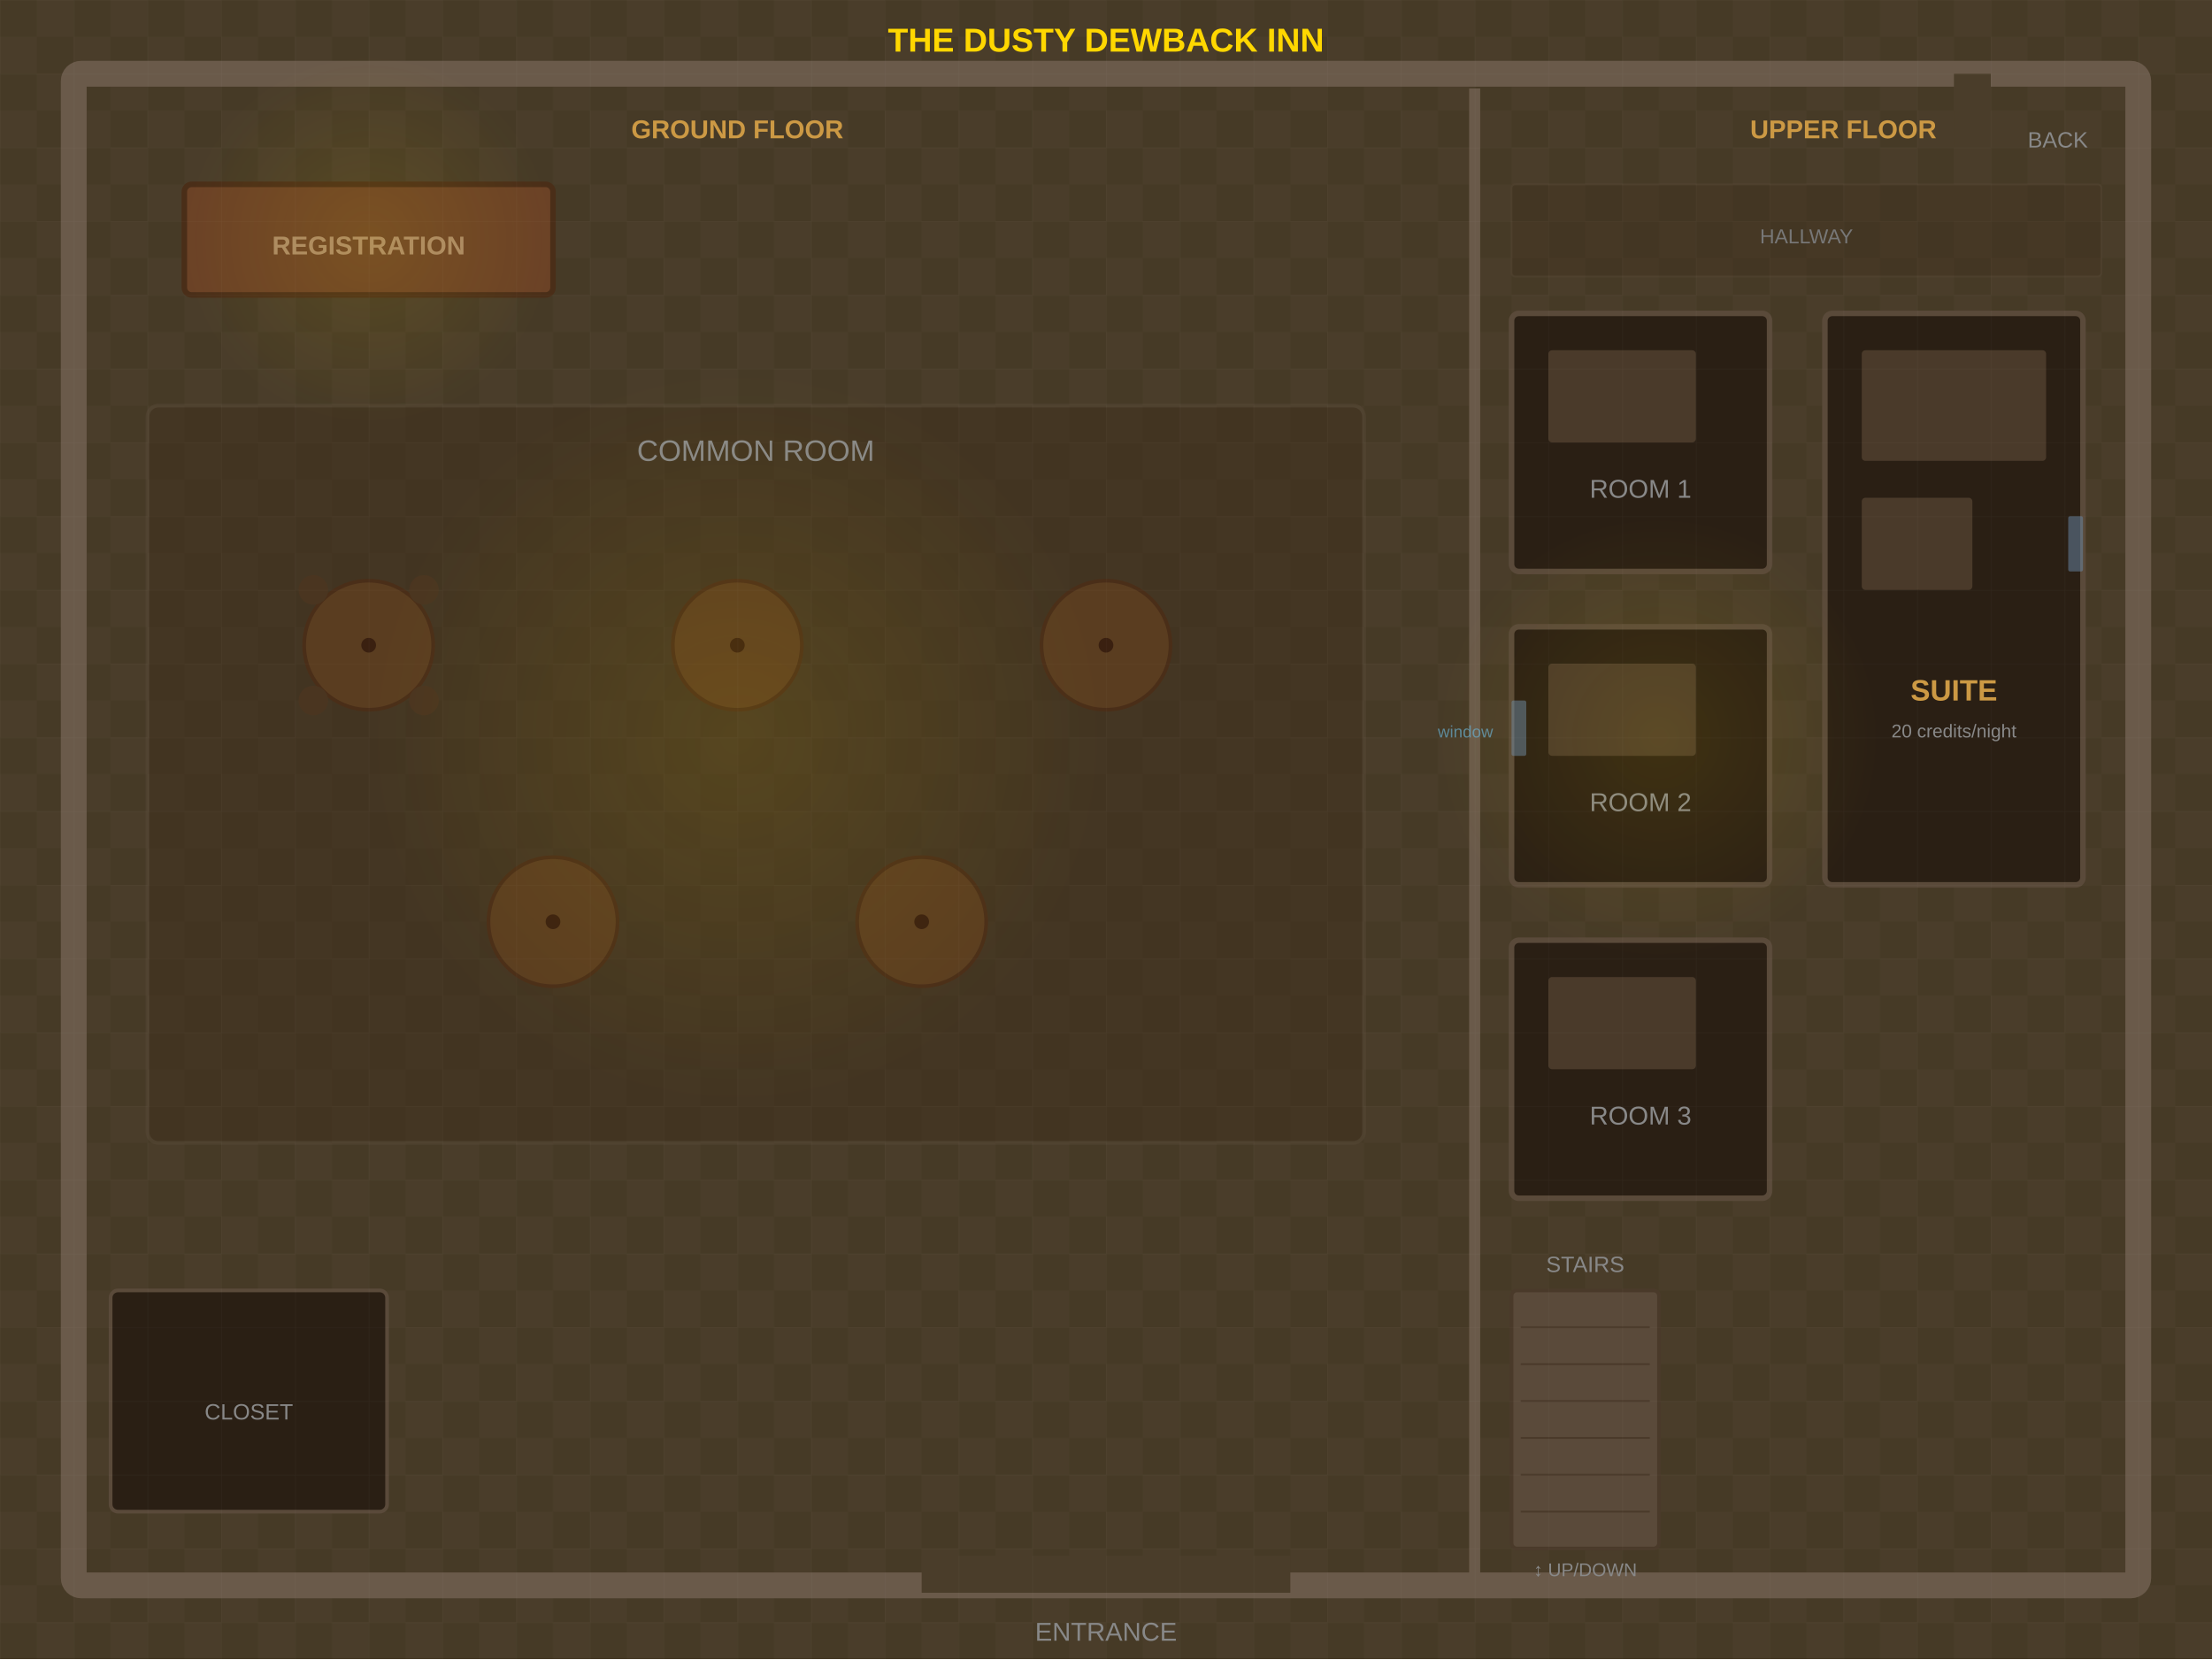
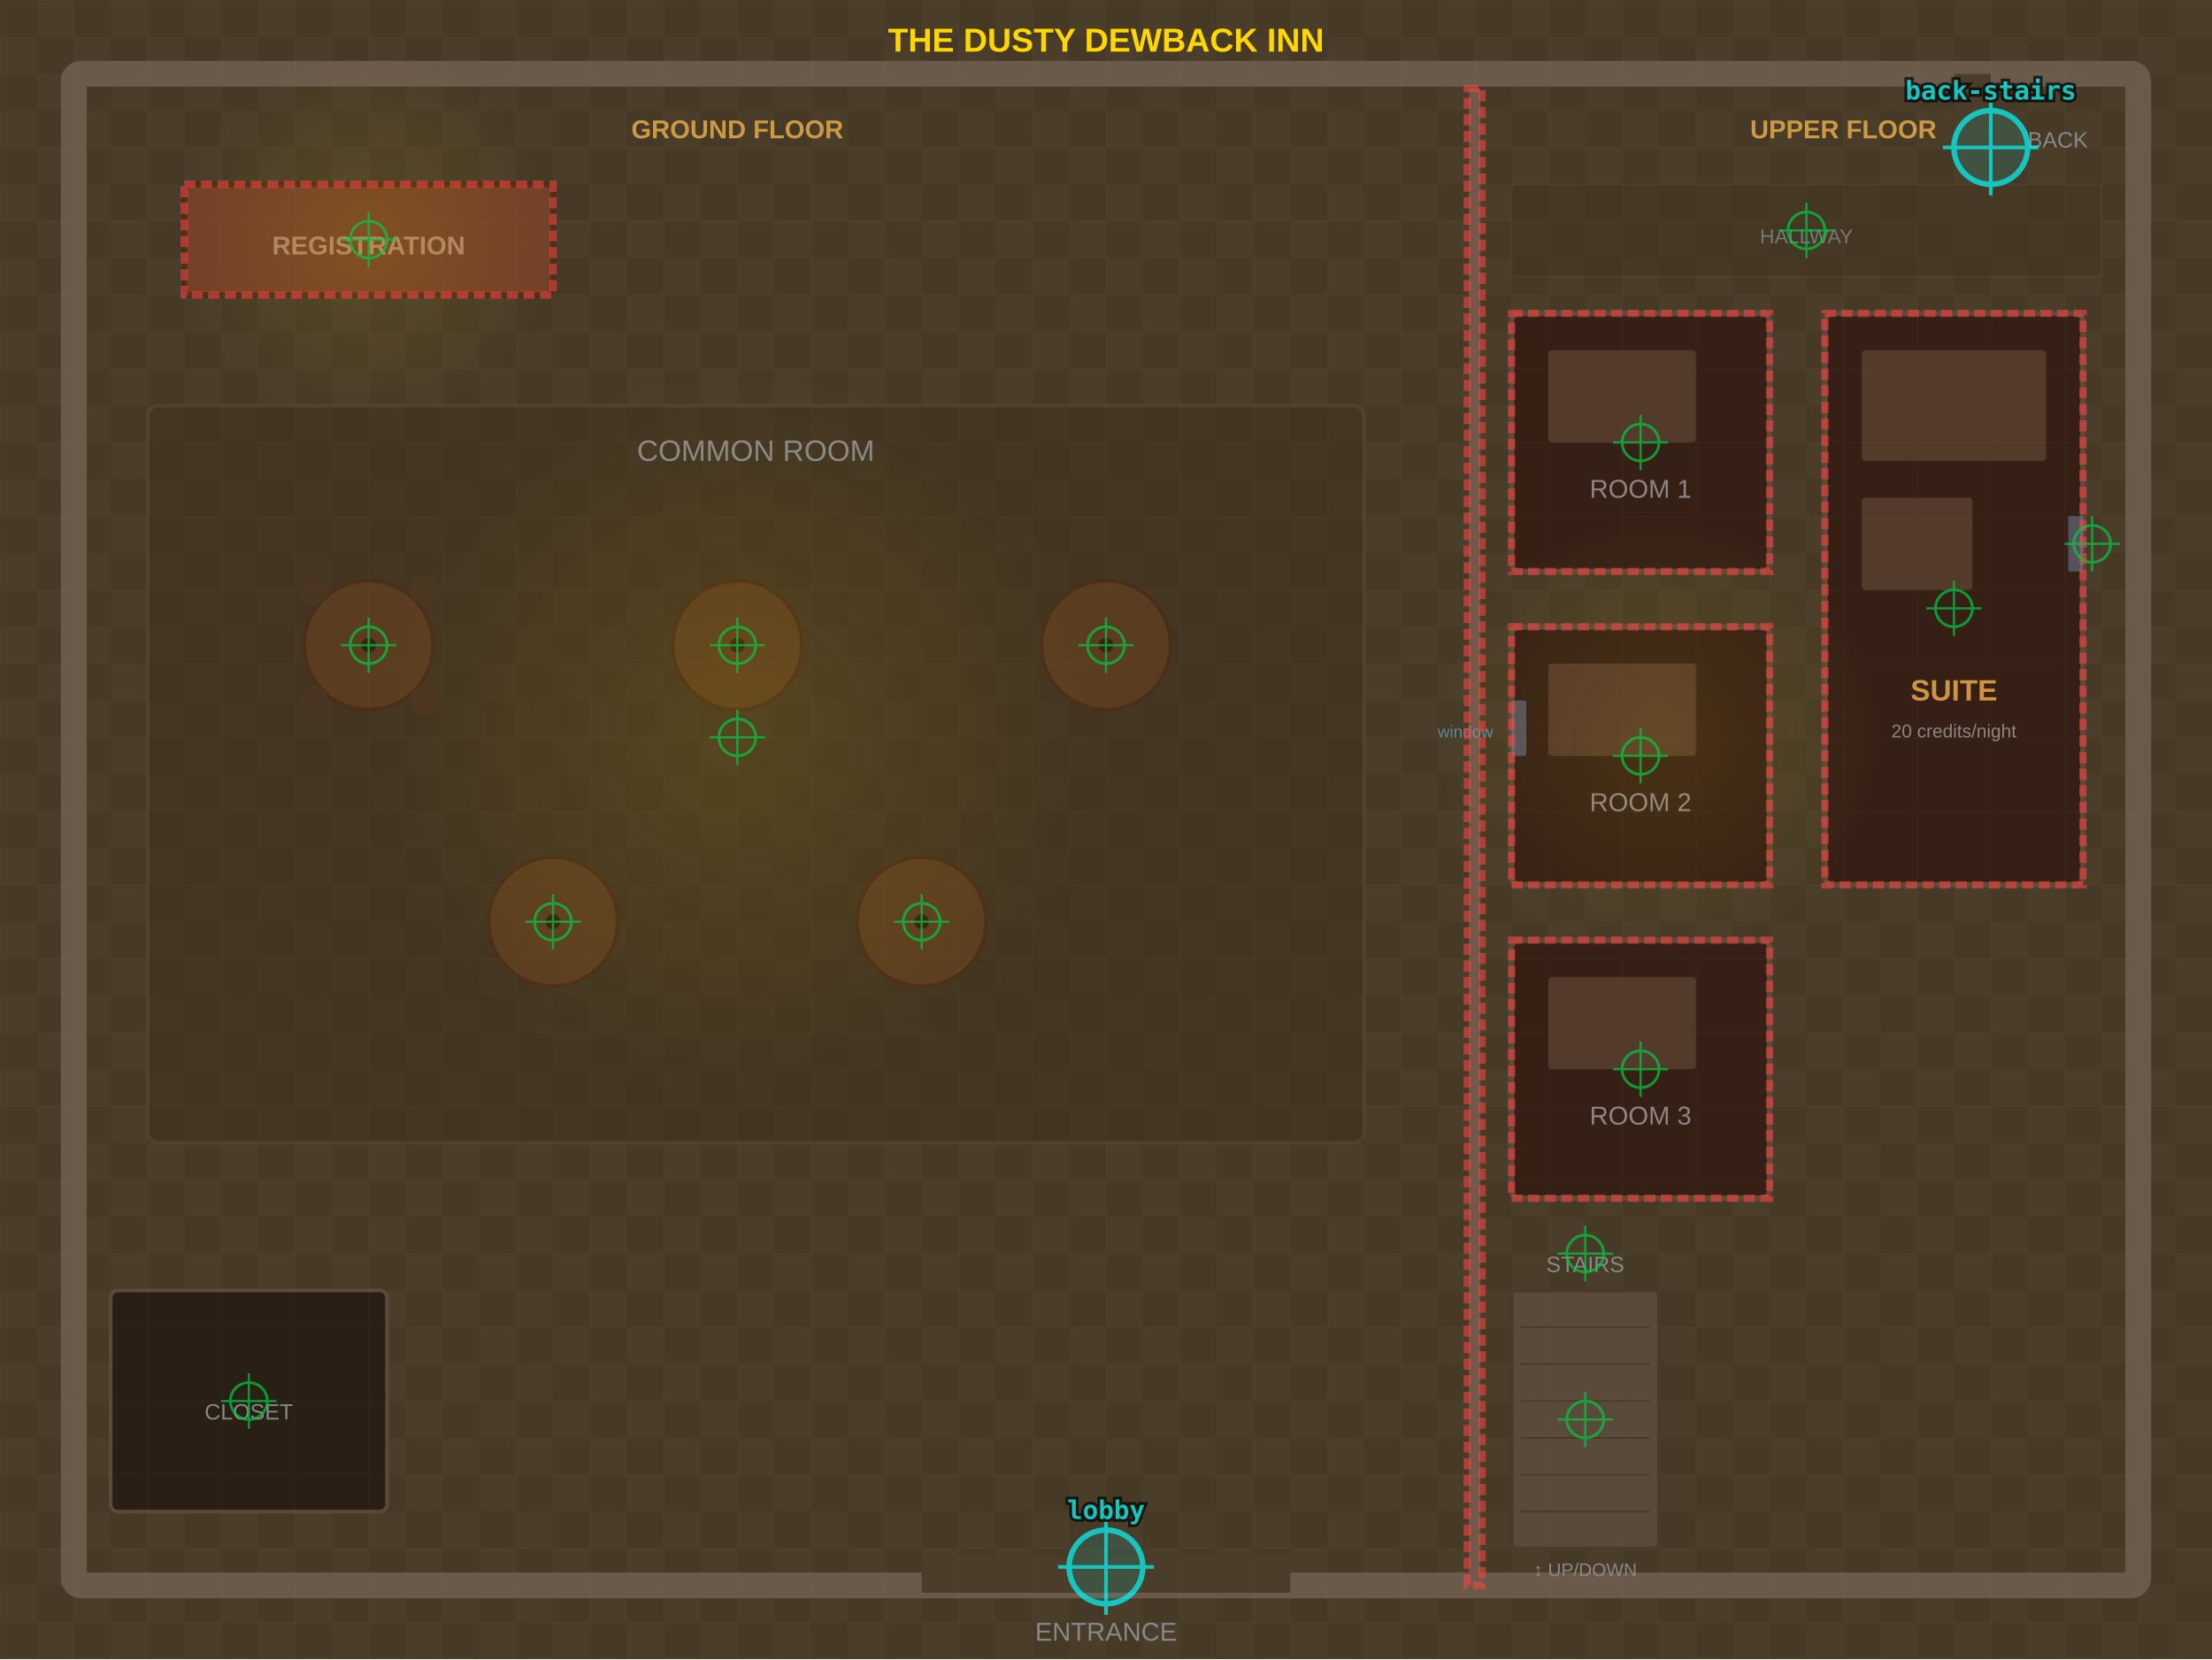
<svg xmlns="http://www.w3.org/2000/svg" viewBox="0 0 1200 900" width="1200" height="900">
  <defs>
    <pattern id="floor" width="40" height="40" patternUnits="userSpaceOnUse">
      <rect width="40" height="40" fill="#4a3d2a" />
      <rect x="0" y="0" width="20" height="20" fill="#423520" opacity="0.4" />
      <rect x="20" y="20" width="20" height="20" fill="#423520" opacity="0.4" />
    </pattern>
    <pattern id="wood" width="8" height="8" patternUnits="userSpaceOnUse">
      <rect width="8" height="8" fill="#5a4a3a" />
      <line x1="0" y1="2" x2="8" y2="2" stroke="#4a3a2a" stroke-width="0.5" />
      <line x1="0" y1="6" x2="8" y2="6" stroke="#4a3a2a" stroke-width="0.5" />
    </pattern>
    <radialGradient id="light" cx="50%" cy="50%" r="50%">
      <stop offset="0%" stop-color="#ffd700" stop-opacity="0.1" />
      <stop offset="100%" stop-color="#ffd700" stop-opacity="0" />
    </radialGradient>
  </defs>
  <rect width="1200" height="900" fill="url(#floor)" />
  <rect x="40" y="40" width="1120" height="820" fill="none" stroke="#6a5a4a" stroke-width="14" rx="4" />
  <text x="600" y="28" text-anchor="middle" font-family="Arial" font-size="18" fill="#ffd700" font-weight="bold">THE DUSTY DEWBACK INN</text>
  <rect x="500" y="844" width="200" height="20" fill="#4a3d2a" />
  <text x="600" y="890" text-anchor="middle" font-family="Arial" font-size="14" fill="#888">ENTRANCE</text>
  <rect x="1060" y="40" width="20" height="80" fill="#4a3d2a" />
  <text x="1100" y="80" text-anchor="start" font-family="Arial" font-size="12" fill="#888">BACK</text>
  <line x1="800" y1="48" x2="800" y2="860" stroke="#6a5a4a" stroke-width="6" />
  <text x="400" y="75" text-anchor="middle" font-family="Arial" font-size="14" fill="#cc9944" font-weight="bold">GROUND FLOOR</text>
  <rect x="100" y="100" width="200" height="60" rx="4" fill="#6b4226" stroke="#4a2e18" stroke-width="3" />
  <text x="200" y="138" text-anchor="middle" font-family="Arial" font-size="14" fill="#aa8866" font-weight="bold">REGISTRATION</text>
  <rect x="80" y="220" width="660" height="400" rx="6" fill="#3d2b1a" stroke="#5a4a3a" stroke-width="2" opacity="0.4" />
  <text x="410" y="250" text-anchor="middle" font-family="Arial" font-size="16" fill="#888">COMMON ROOM</text>
  <circle cx="200" cy="350" r="35" fill="#5a3d20" stroke="#4a2e18" stroke-width="2" />
  <circle cx="200" cy="350" r="4" fill="#3a2010" />
  <circle cx="400" cy="350" r="35" fill="#5a3d20" stroke="#4a2e18" stroke-width="2" />
  <circle cx="400" cy="350" r="4" fill="#3a2010" />
  <circle cx="600" cy="350" r="35" fill="#5a3d20" stroke="#4a2e18" stroke-width="2" />
  <circle cx="600" cy="350" r="4" fill="#3a2010" />
  <circle cx="300" cy="500" r="35" fill="#5a3d20" stroke="#4a2e18" stroke-width="2" />
  <circle cx="300" cy="500" r="4" fill="#3a2010" />
  <circle cx="500" cy="500" r="35" fill="#5a3d20" stroke="#4a2e18" stroke-width="2" />
  <circle cx="500" cy="500" r="4" fill="#3a2010" />
  <circle cx="170" cy="320" r="8" fill="#4a3520" />
  <circle cx="230" cy="320" r="8" fill="#4a3520" />
  <circle cx="170" cy="380" r="8" fill="#4a3520" />
  <circle cx="230" cy="380" r="8" fill="#4a3520" />
  <rect x="60" y="700" width="150" height="120" rx="4" fill="#2a1f14" stroke="#5a4a3a" stroke-width="2" />
  <text x="135" y="770" text-anchor="middle" font-family="Arial" font-size="12" fill="#888">CLOSET</text>
  <text x="1000" y="75" text-anchor="middle" font-family="Arial" font-size="14" fill="#cc9944" font-weight="bold">UPPER FLOOR</text>
  <rect x="820" y="700" width="80" height="140" rx="3" fill="#5a4a3a" stroke="#4a3a2a" stroke-width="2" />
  <line x1="825" y1="720" x2="895" y2="720" stroke="#4a3a2a" stroke-width="1" />
  <line x1="825" y1="740" x2="895" y2="740" stroke="#4a3a2a" stroke-width="1" />
  <line x1="825" y1="760" x2="895" y2="760" stroke="#4a3a2a" stroke-width="1" />
  <line x1="825" y1="780" x2="895" y2="780" stroke="#4a3a2a" stroke-width="1" />
  <line x1="825" y1="800" x2="895" y2="800" stroke="#4a3a2a" stroke-width="1" />
  <line x1="825" y1="820" x2="895" y2="820" stroke="#4a3a2a" stroke-width="1" />
  <text x="860" y="690" text-anchor="middle" font-family="Arial" font-size="12" fill="#888">STAIRS</text>
  <text x="860" y="855" text-anchor="middle" font-family="Arial" font-size="10" fill="#888">↕ UP/DOWN</text>
  <rect x="820" y="100" width="320" height="50" rx="2" fill="#3d2b1a" stroke="#5a4a3a" stroke-width="1" opacity="0.3" />
  <text x="980" y="132" text-anchor="middle" font-family="Arial" font-size="11" fill="#777">HALLWAY</text>
  <rect x="820" y="170" width="140" height="140" rx="4" fill="#2a1f14" stroke="#5a4a3a" stroke-width="3" />
  <rect x="840" y="190" width="80" height="50" fill="#4a3a2a" rx="2" />
  <text x="890" y="270" text-anchor="middle" font-family="Arial" font-size="14" fill="#888">ROOM 1</text>
  <rect x="820" y="340" width="140" height="140" rx="4" fill="#2a1f14" stroke="#5a4a3a" stroke-width="3" />
  <rect x="840" y="360" width="80" height="50" fill="#4a3a2a" rx="2" />
  <text x="890" y="440" text-anchor="middle" font-family="Arial" font-size="14" fill="#888">ROOM 2</text>
  <rect x="820" y="380" width="8" height="30" fill="#6a8aaa" opacity="0.5" rx="1" />
  <text x="810" y="400" text-anchor="end" font-family="Arial" font-size="9" fill="#6ac" opacity="0.7">window</text>
  <rect x="820" y="510" width="140" height="140" rx="4" fill="#2a1f14" stroke="#5a4a3a" stroke-width="3" />
  <rect x="840" y="530" width="80" height="50" fill="#4a3a2a" rx="2" />
  <text x="890" y="610" text-anchor="middle" font-family="Arial" font-size="14" fill="#888">ROOM 3</text>
  <rect x="990" y="170" width="140" height="310" rx="4" fill="#2a1f14" stroke="#5a4a3a" stroke-width="3" />
  <rect x="1010" y="190" width="100" height="60" fill="#4a3a2a" rx="2" />
  <rect x="1010" y="270" width="60" height="50" fill="#4a3a2a" rx="2" />
  <text x="1060" y="380" text-anchor="middle" font-family="Arial" font-size="16" fill="#cc9944" font-weight="bold">SUITE</text>
  <text x="1060" y="400" text-anchor="middle" font-family="Arial" font-size="10" fill="#888">20 credits/night</text>
  <rect x="1122" y="280" width="8" height="30" fill="#6a8aaa" opacity="0.5" rx="1" />
  <circle cx="400" cy="400" r="200" fill="url(#light)" />
  <circle cx="200" cy="130" r="100" fill="url(#light)" />
  <circle cx="900" cy="400" r="120" fill="url(#light)" />
  <defs>
    <pattern id="grid" width="40" height="40" patternUnits="userSpaceOnUse">
      <path d="M 40 0 L 0 0 0 40" fill="none" stroke="rgba(255,255,255,0.04)" stroke-width="0.5" />
    </pattern>
  </defs>
  <rect width="1200" height="900" fill="url(#grid)" />
+   <g id="collision-geometry" opacity="0.55" stroke="#ff4444" stroke-width="4" stroke-dasharray="6,3">
+     <rect id="dividing-wall" x="796" y="48" width="8" height="812" fill="rgba(255,68,68,0.1)" />
+     <rect id="registration" x="100" y="100" width="200" height="60" fill="rgba(255,68,68,0.1)" />
+     <rect id="room-1-walls" x="820" y="170" width="140" height="140" fill="rgba(255,68,68,0.1)" />
+     <rect id="room-2-walls" x="820" y="340" width="140" height="140" fill="rgba(255,68,68,0.1)" />
+     <rect id="room-3-walls" x="820" y="510" width="140" height="140" fill="rgba(255,68,68,0.1)" />
+     <rect id="suite-walls" x="990" y="170" width="140" height="310" fill="rgba(255,68,68,0.1)" />
+   </g>
+   <g id="positions" opacity="0.7" fill="none" stroke-width="1">
+     <circle cx="600" cy="850" r="20" stroke="#00ffff" stroke-width="3" fill="rgba(0,255,255,0.15)" />
+     <line x1="574" y1="850" x2="626" y2="850" stroke="#00ffff" stroke-width="2" />
+     <line x1="600" y1="824" x2="600" y2="876" stroke="#00ffff" stroke-width="2" />
+     <text x="600" y="824" text-anchor="middle" font-family="monospace" font-size="14" fill="#00ffff" font-weight="bold" stroke="#000" stroke-width="3" paint-order="stroke">lobby</text>
+     <circle cx="1080" cy="80" r="20" stroke="#00ffff" stroke-width="3" fill="rgba(0,255,255,0.15)" />
+     <line x1="1054" y1="80" x2="1106" y2="80" stroke="#00ffff" stroke-width="2" />
+     <line x1="1080" y1="54" x2="1080" y2="106" stroke="#00ffff" stroke-width="2" />
+     <text x="1080" y="54" text-anchor="middle" font-family="monospace" font-size="14" fill="#00ffff" font-weight="bold" stroke="#000" stroke-width="3" paint-order="stroke">back-stairs</text>
+     <circle cx="200" cy="130" r="10" stroke="#00cc44" stroke-width="1.5" />
+     <line x1="185" y1="130" x2="215" y2="130" stroke="#00cc44" stroke-width="1.2" />
+     <line x1="200" y1="115" x2="200" y2="145" stroke="#00cc44" stroke-width="1.2" />
+     <circle cx="400" cy="400" r="10" stroke="#00cc44" stroke-width="1.5" />
+     <line x1="385" y1="400" x2="415" y2="400" stroke="#00cc44" stroke-width="1.2" />
+     <line x1="400" y1="385" x2="400" y2="415" stroke="#00cc44" stroke-width="1.2" />
+     <circle cx="200" cy="350" r="10" stroke="#00cc44" stroke-width="1.5" />
+     <line x1="185" y1="350" x2="215" y2="350" stroke="#00cc44" stroke-width="1.2" />
+     <line x1="200" y1="335" x2="200" y2="365" stroke="#00cc44" stroke-width="1.2" />
+     <circle cx="400" cy="350" r="10" stroke="#00cc44" stroke-width="1.5" />
+     <line x1="385" y1="350" x2="415" y2="350" stroke="#00cc44" stroke-width="1.2" />
+     <line x1="400" y1="335" x2="400" y2="365" stroke="#00cc44" stroke-width="1.2" />
+     <circle cx="600" cy="350" r="10" stroke="#00cc44" stroke-width="1.5" />
+     <line x1="585" y1="350" x2="615" y2="350" stroke="#00cc44" stroke-width="1.2" />
+     <line x1="600" y1="335" x2="600" y2="365" stroke="#00cc44" stroke-width="1.2" />
+     <circle cx="300" cy="500" r="10" stroke="#00cc44" stroke-width="1.5" />
+     <line x1="285" y1="500" x2="315" y2="500" stroke="#00cc44" stroke-width="1.2" />
+     <line x1="300" y1="485" x2="300" y2="515" stroke="#00cc44" stroke-width="1.2" />
+     <circle cx="500" cy="500" r="10" stroke="#00cc44" stroke-width="1.5" />
+     <line x1="485" y1="500" x2="515" y2="500" stroke="#00cc44" stroke-width="1.2" />
+     <line x1="500" y1="485" x2="500" y2="515" stroke="#00cc44" stroke-width="1.2" />
+     <circle cx="135" cy="760" r="10" stroke="#00cc44" stroke-width="1.5" />
+     <line x1="120" y1="760" x2="150" y2="760" stroke="#00cc44" stroke-width="1.2" />
+     <line x1="135" y1="745" x2="135" y2="775" stroke="#00cc44" stroke-width="1.2" />
+     <circle cx="860" cy="770" r="10" stroke="#00cc44" stroke-width="1.5" />
+     <line x1="845" y1="770" x2="875" y2="770" stroke="#00cc44" stroke-width="1.2" />
+     <line x1="860" y1="755" x2="860" y2="785" stroke="#00cc44" stroke-width="1.2" />
+     <circle cx="860" cy="680" r="10" stroke="#00cc44" stroke-width="1.5" />
+     <line x1="845" y1="680" x2="875" y2="680" stroke="#00cc44" stroke-width="1.2" />
+     <line x1="860" y1="665" x2="860" y2="695" stroke="#00cc44" stroke-width="1.2" />
+     <circle cx="980" cy="125" r="10" stroke="#00cc44" stroke-width="1.5" />
+     <line x1="965" y1="125" x2="995" y2="125" stroke="#00cc44" stroke-width="1.2" />
+     <line x1="980" y1="110" x2="980" y2="140" stroke="#00cc44" stroke-width="1.2" />
+     <circle cx="890" cy="240" r="10" stroke="#00cc44" stroke-width="1.5" />
+     <line x1="875" y1="240" x2="905" y2="240" stroke="#00cc44" stroke-width="1.2" />
+     <line x1="890" y1="225" x2="890" y2="255" stroke="#00cc44" stroke-width="1.2" />
+     <circle cx="890" cy="410" r="10" stroke="#00cc44" stroke-width="1.5" />
+     <line x1="875" y1="410" x2="905" y2="410" stroke="#00cc44" stroke-width="1.2" />
+     <line x1="890" y1="395" x2="890" y2="425" stroke="#00cc44" stroke-width="1.2" />
+     <circle cx="890" cy="580" r="10" stroke="#00cc44" stroke-width="1.5" />
+     <line x1="875" y1="580" x2="905" y2="580" stroke="#00cc44" stroke-width="1.2" />
+     <line x1="890" y1="565" x2="890" y2="595" stroke="#00cc44" stroke-width="1.2" />
+     <circle cx="1060" cy="330" r="10" stroke="#00cc44" stroke-width="1.5" />
+     <line x1="1045" y1="330" x2="1075" y2="330" stroke="#00cc44" stroke-width="1.2" />
+     <line x1="1060" y1="315" x2="1060" y2="345" stroke="#00cc44" stroke-width="1.2" />
+     <circle cx="1135" cy="295" r="10" stroke="#00cc44" stroke-width="1.5" />
+     <line x1="1120" y1="295" x2="1150" y2="295" stroke="#00cc44" stroke-width="1.2" />
+     <line x1="1135" y1="280" x2="1135" y2="310" stroke="#00cc44" stroke-width="1.2" />
+   </g>
</svg>
